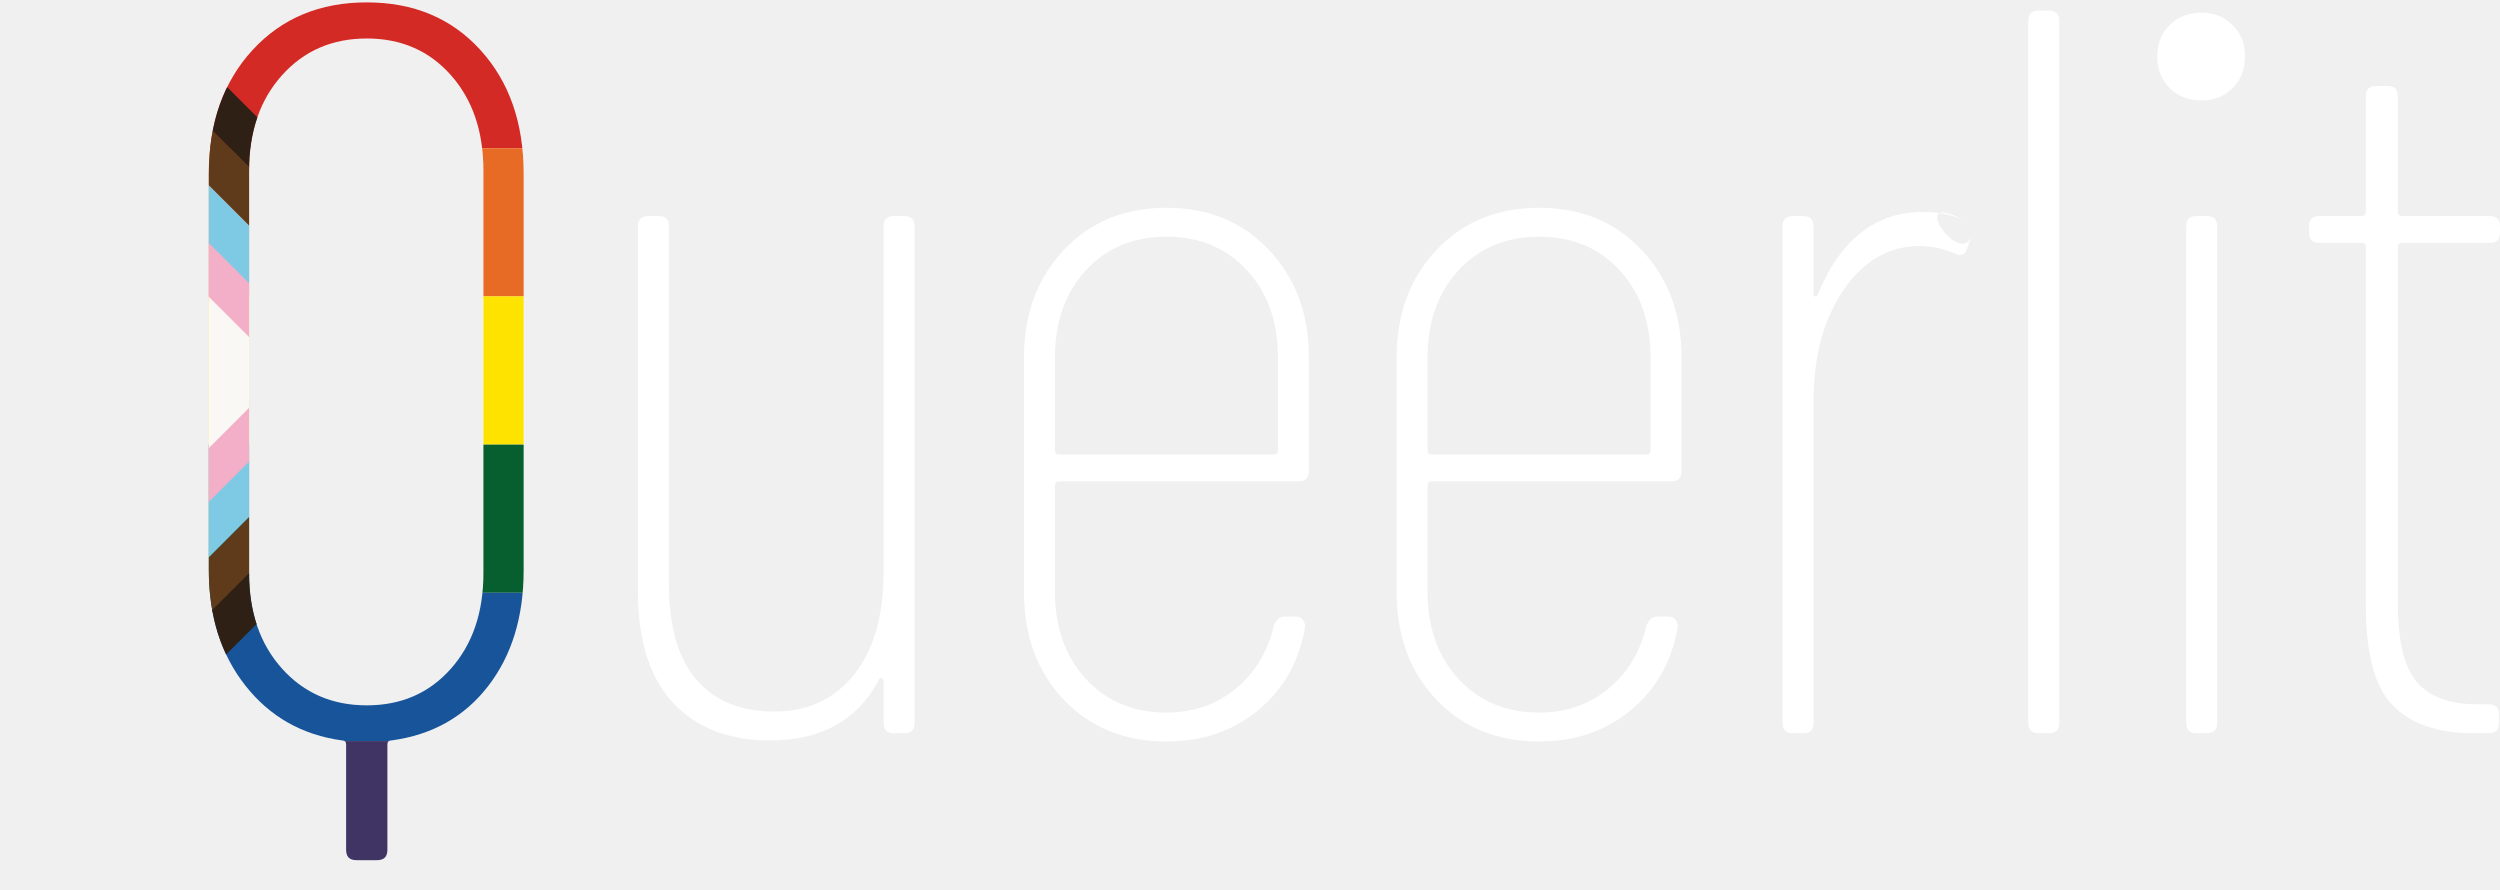
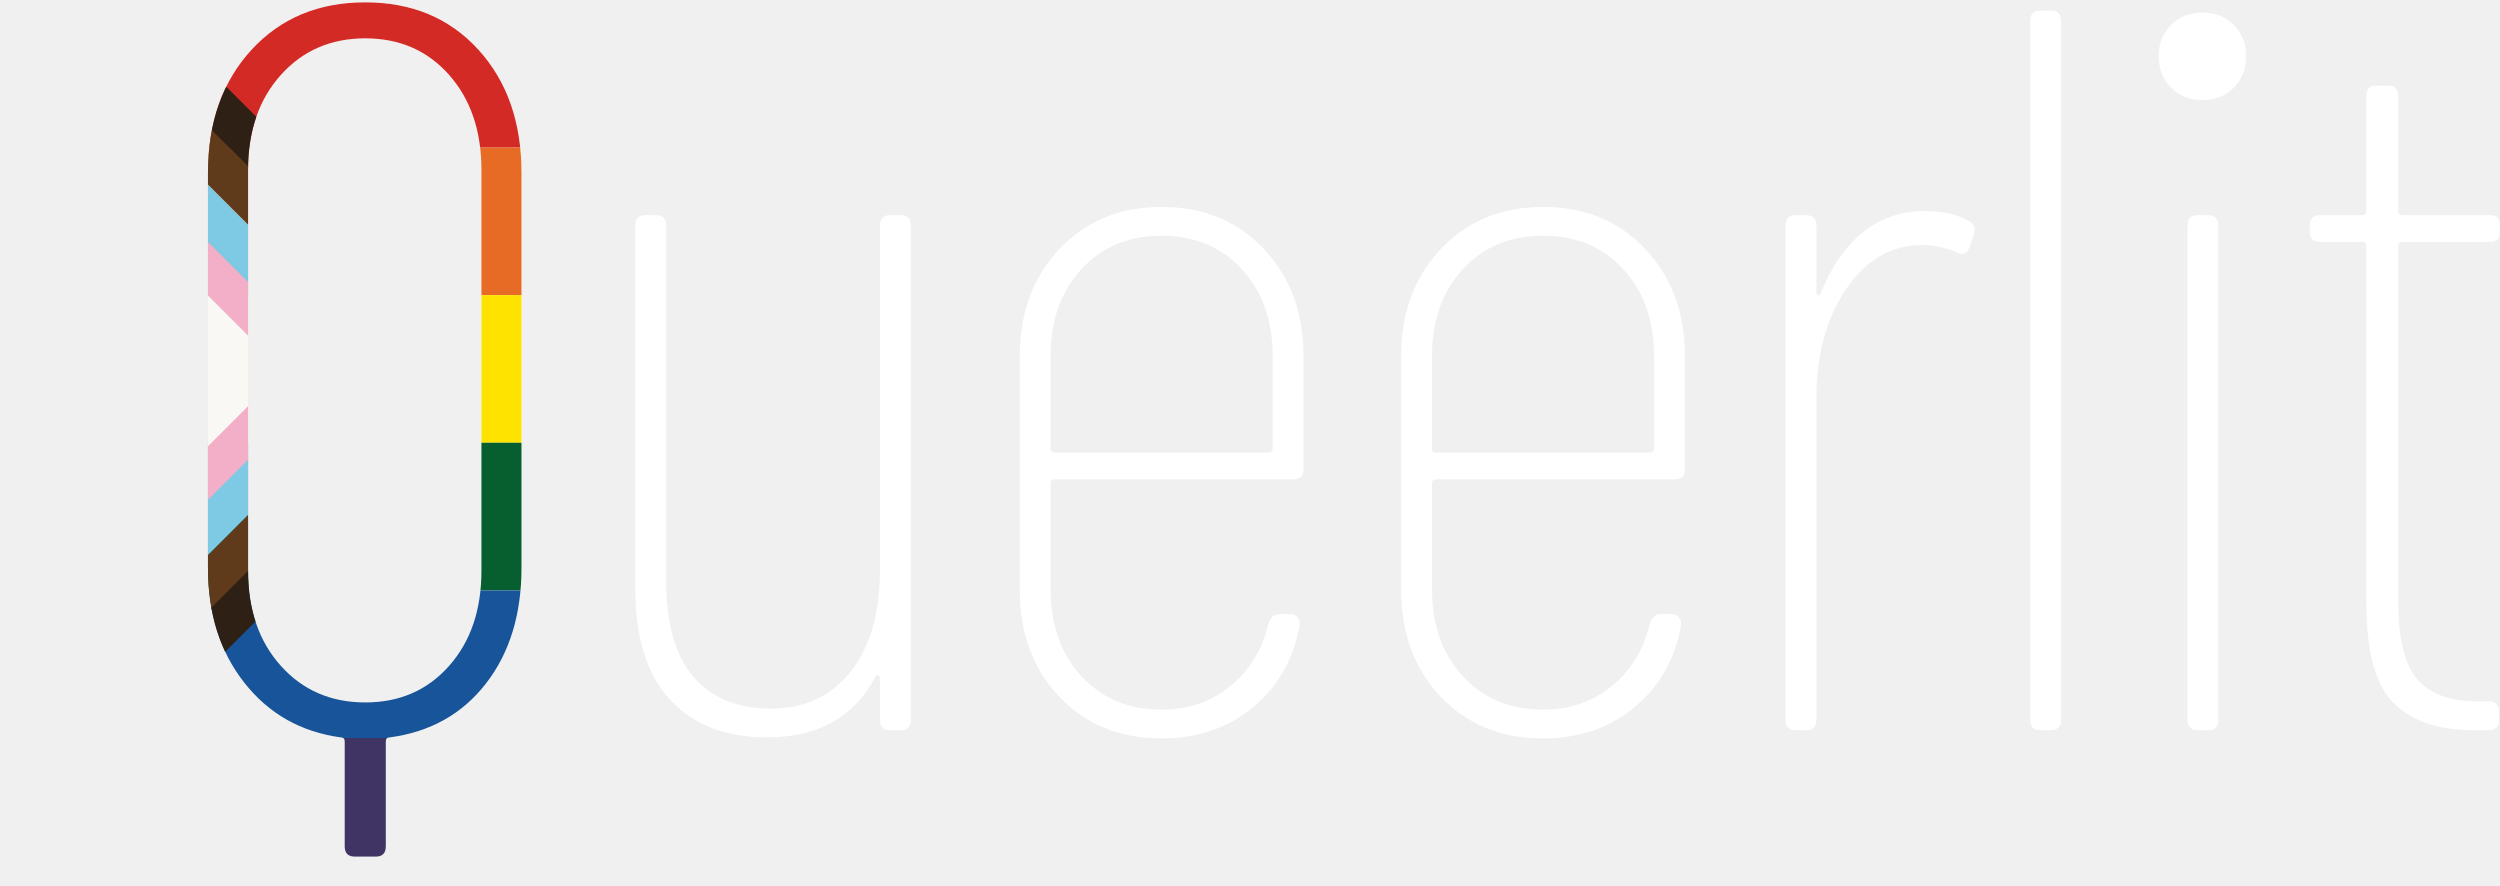
- <svg xmlns="http://www.w3.org/2000/svg" id="Lager_1" width="242.19" height="86.14" viewBox="0 0 242.19 86.14">
+ <svg xmlns="http://www.w3.org/2000/svg" id="Lager_1" width="243.19" height="86.14" viewBox="0 0 243.19 86.14">
  <defs>
    <style>.cls-1,.cls-2,.cls-3,.cls-4{fill:none;}.cls-5{clip-path:url(#clippath);}.cls-6{fill:#fff;}.cls-7{fill:#ffe300;}.cls-8{fill:#e76a25;}.cls-9{fill:#faf8f4;}.cls-10{fill:#d32a26;}.cls-11{fill:#075e2e;}.cls-12{fill:#175499;}.cls-13{fill:#3f3464;}.cls-14{fill:#2e2014;}.cls-2{stroke:#f3afc7;}.cls-2,.cls-3,.cls-4{stroke-miterlimit:10;stroke-width:4px;}.cls-3{stroke:#7ecae4;}.cls-4{stroke:#5f3b1c;}</style>
    <clipPath id="clippath">
      <path class="cls-1" d="M46.53,4.83c2.8,3.07,4.2,7.07,4.2,12V55.23c0,4.53-1.15,8.28-3.45,11.25-2.3,2.97-5.42,4.72-9.35,5.25-.27,0-.4,.13-.4,.4v10.2c0,.67-.33,1-1,1h-2c-.67,0-1-.33-1-1v-10.2c0-.27-.13-.4-.4-.4-3.87-.53-6.98-2.3-9.35-5.3-2.37-3-3.55-6.73-3.55-11.2V16.83c0-4.93,1.42-8.93,4.25-12C27.31,1.76,30.99,.23,35.53,.23s8.2,1.53,11,4.6Zm.3,11.7c0-3.8-1.05-6.88-3.15-9.25-2.1-2.37-4.82-3.55-8.15-3.55s-6.07,1.18-8.2,3.55c-2.13,2.37-3.2,5.45-3.2,9.25V55.53c0,3.8,1.07,6.88,3.2,9.25,2.13,2.37,4.87,3.55,8.2,3.55s6.05-1.18,8.15-3.55c2.1-2.37,3.15-5.45,3.15-9.25V16.53Z" />
    </clipPath>
  </defs>
  <path class="cls-6" d="M46.53,4.83c2.8,3.07,4.2,7.07,4.2,12V55.23c0,4.53-1.15,8.28-3.45,11.25-2.3,2.97-5.42,4.72-9.35,5.25-.27,0-.4,.13-.4,.4v10.2c0,.67-.33,1-1,1h-2c-.67,0-1-.33-1-1v-10.2c0-.27-.13-.4-.4-.4-3.87-.53-6.98-2.3-9.35-5.3-2.37-3-3.55-6.73-3.55-11.2V16.83c0-4.93,1.42-8.93,4.25-12C27.31,1.76,30.99,.23,35.53,.23s8.2,1.53,11,4.6Zm.3,11.7c0-3.8-1.05-6.88-3.15-9.25-2.1-2.37-4.82-3.55-8.15-3.55s-6.07,1.18-8.2,3.55c-2.13,2.37-3.2,5.45-3.2,9.25V55.53c0,3.8,1.07,6.88,3.2,9.25,2.13,2.37,4.87,3.55,8.2,3.55s6.05-1.18,8.15-3.55c2.1-2.37,3.15-5.45,3.15-9.25V16.53Z" />
  <g class="cls-5">
    <g>
      <rect class="cls-10" x="16.76" width="37.97" height="14.36" />
      <rect class="cls-8" x="16.76" y="14.36" width="37.97" height="14.36" />
      <rect class="cls-7" x="16.76" y="28.71" width="37.97" height="14.36" />
      <rect class="cls-11" x="16.76" y="43.07" width="37.97" height="14.36" />
      <rect class="cls-12" x="16.76" y="57.43" width="37.97" height="14.36" />
      <rect class="cls-13" x="16.76" y="71.79" width="37.97" height="14.36" />
    </g>
    <polyline class="cls-4" points="14.88 9.77 41.08 35.97 13.51 63.54" />
    <polyline class="cls-3" points="9.21 9.77 35.41 35.97 7.85 63.54" />
    <polyline class="cls-2" points="3.74 9.88 29.94 36.08 2.38 63.64" />
    <polyline class="cls-9" points="1.36 9.88 27.56 36.08 0 63.64" />
    <polygon class="cls-14" points="20.47 64.84 17.64 62.02 43.79 35.87 16.87 8.94 19.69 6.12 44.45 30.88 44.44 35.87 44.38 40.93 20.47 64.84" />
  </g>
  <g>
    <path class="cls-6" d="M86.6,20.93h1c.67,0,1,.33,1,1v48.1c0,.67-.33,1-1,1h-1c-.67,0-1-.33-1-1v-4c0-.2-.07-.32-.2-.35-.13-.03-.23,.05-.3,.25-2.07,3.87-5.57,5.8-10.5,5.8-4,0-7.13-1.22-9.4-3.65-2.27-2.43-3.4-6.05-3.4-10.85V21.93c0-.67,.33-1,1-1h1c.67,0,1,.33,1,1V56.53c0,4.13,.88,7.23,2.65,9.3,1.77,2.07,4.28,3.1,7.55,3.1s5.85-1.2,7.75-3.6c1.9-2.4,2.85-5.7,2.85-9.9V21.93c0-.67,.33-1,1-1Z" />
    <path class="cls-6" d="M125.8,46.63h-23.2c-.27,0-.4,.13-.4,.4v10.3c0,3.47,1,6.28,3,8.45,2,2.17,4.6,3.25,7.8,3.25,2.6,0,4.83-.77,6.7-2.3,1.87-1.53,3.1-3.57,3.7-6.1,.2-.6,.57-.9,1.1-.9h1c.33,0,.58,.12,.75,.35,.17,.23,.22,.52,.15,.85-.6,3.27-2.12,5.9-4.55,7.9-2.43,2-5.38,3-8.85,3-4.07,0-7.38-1.35-9.95-4.05-2.57-2.7-3.85-6.18-3.85-10.45v-22.7c0-4.2,1.28-7.67,3.85-10.4,2.57-2.73,5.88-4.1,9.95-4.1s7.38,1.37,9.95,4.1c2.57,2.73,3.85,6.2,3.85,10.4v11c0,.67-.33,1-1,1Zm-20.6-20.45c-2,2.17-3,4.98-3,8.45v9c0,.27,.13,.4,.4,.4h20.8c.27,0,.4-.13,.4-.4v-9c0-3.47-1-6.28-3-8.45-2-2.17-4.6-3.25-7.8-3.25s-5.8,1.08-7.8,3.25Z" />
-     <path class="cls-6" d="M161.9,46.63h-23.2c-.27,0-.4,.13-.4,.4v10.3c0,3.47,1,6.28,3,8.45,2,2.17,4.6,3.25,7.8,3.25,2.6,0,4.83-.77,6.7-2.3,1.87-1.53,3.1-3.57,3.7-6.1,.2-.6,.57-.9,1.1-.9h1c.33,0,.58,.12,.75,.35,.17,.23,.22,.52,.15,.85-.6,3.27-2.12,5.9-4.55,7.9-2.43,2-5.38,3-8.85,3-4.07,0-7.38-1.35-9.95-4.05-2.57-2.7-3.85-6.18-3.85-10.45v-22.7c0-4.2,1.28-7.67,3.85-10.4,2.57-2.73,5.88-4.1,9.95-4.1s7.38,1.37,9.95,4.1c2.57,2.73,3.85,6.2,3.85,10.4v11c0,.67-.33,1-1,1Zm-20.6-20.45c-2,2.17-3,4.98-3,8.45v9c0,.27,.13,.4,.4,.4h20.8c.27,0,.4-.13,.4-.4v-9c0-3.47-1-6.28-3-8.45-2-2.17-4.6-3.25-7.8-3.25s-5.8,1.08-7.8,3.25Z" />
-     <path class="cls-6" d="M190.59,21.53c-6.26-3.59-.68,4.55,.4,1.3l-.4,1.2c-.2,.67-.63,.83-1.3,.5-1.07-.47-2.23-.7-3.5-.7-2.93,.07-5.35,1.52-7.25,4.35-1.9,2.83-2.85,6.38-2.85,10.65v31.2c0,.67-.33,1-1,1h-1c-.67,0-1-.33-1-1V21.93c0-.67,.33-1,1-1h1c.67,0,1,.33,1,1v6.5c0,.2,.07,.3,.2,.3s.23-.13,.3-.4c1-2.47,2.35-4.38,4.05-5.75,1.7-1.37,3.72-2.05,6.05-2.05,1.67,0,3.1,.33,4.3,1Z" />
-     <path class="cls-6" d="M196.49,70.03V2.03c0-.67,.33-1,1-1h1c.67,0,1,.33,1,1V70.03c0,.67-.33,1-1,1h-1c-.67,0-1-.33-1-1Z" />
-     <path class="cls-6" d="M210.19,8.53c-.8-.8-1.2-1.83-1.2-3.1,0-1.2,.4-2.2,1.2-3,.8-.8,1.83-1.2,3.1-1.2,1.2,0,2.2,.4,3,1.2,.8,.8,1.2,1.8,1.2,3,0,1.27-.4,2.3-1.2,3.1s-1.8,1.2-3,1.2c-1.27,0-2.3-.4-3.1-1.2Zm1.6,61.5V21.93c0-.67,.33-1,1-1h1c.67,0,1,.33,1,1v48.1c0,.67-.33,1-1,1h-1c-.67,0-1-.33-1-1Z" />
-     <path class="cls-6" d="M241.19,23.53h-8.5c-.27,0-.4,.13-.4,.4V58.43c0,3.67,.62,6.22,1.85,7.65,1.23,1.43,3.18,2.15,5.85,2.15h1.1c.67,0,1,.33,1,1v.8c0,.67-.33,1-1,1h-1.5c-3.4,0-5.98-.88-7.75-2.65-1.77-1.77-2.65-5.02-2.65-9.75V23.93c0-.27-.13-.4-.4-.4h-4.1c-.67,0-1-.33-1-1v-.6c0-.67,.33-1,1-1h4.1c.27,0,.4-.13,.4-.4V9.33c0-.67,.33-1,1-1h1.1c.67,0,1,.33,1,1v11.2c0,.27,.13,.4,.4,.4h8.5c.67,0,1,.33,1,1v.6c0,.67-.33,1-1,1Z" />
+     <path class="cls-6" d="M162.9,46.63h-23.2c-.27,0-.4,.13-.4,.4v10.3c0,3.47,1,6.28,3,8.45,2,2.17,4.6,3.25,7.8,3.25,2.6,0,4.83-.77,6.7-2.3,1.87-1.53,3.1-3.57,3.7-6.1,.2-.6,.57-.9,1.1-.9h1c.33,0,.58,.12,.75,.35,.17,.23,.22,.52,.15,.85-.6,3.27-2.12,5.9-4.55,7.9-2.43,2-5.38,3-8.85,3-4.07,0-7.38-1.35-9.95-4.05-2.57-2.7-3.85-6.18-3.85-10.45v-22.7c0-4.2,1.28-7.67,3.85-10.4,2.57-2.73,5.88-4.1,9.95-4.1s7.38,1.37,9.95,4.1c2.57,2.73,3.85,6.2,3.85,10.4v11c0,.67-.33,1-1,1Zm-20.6-20.45c-2,2.17-3,4.98-3,8.45v9c0,.27,.13,.4,.4,.4h20.8c.27,0,.4-.13,.4-.4v-9c0-3.47-1-6.28-3-8.45-2-2.17-4.6-3.25-7.8-3.25s-5.8,1.08-7.8,3.25Z" />
+     <path class="cls-6" d="M191.59,21.53c.47,.27,.6,.7,.4,1.3l-.4,1.2c-.2,.67-.63,.83-1.3,.5-1.07-.47-2.23-.7-3.5-.7-2.93,.07-5.35,1.52-7.25,4.35-1.9,2.83-2.85,6.38-2.85,10.65v31.2c0,.67-.33,1-1,1h-1c-.67,0-1-.33-1-1V21.93c0-.67,.33-1,1-1h1c.67,0,1,.33,1,1v6.5c0,.2,.07,.3,.2,.3s.23-.13,.3-.4c1-2.47,2.35-4.38,4.05-5.75,1.7-1.37,3.72-2.05,6.05-2.05,1.67,0,3.1,.33,4.3,1Z" />
+     <path class="cls-6" d="M197.49,70.03V2.03c0-.67,.33-1,1-1h1c.67,0,1,.33,1,1V70.03c0,.67-.33,1-1,1h-1c-.67,0-1-.33-1-1Z" />
+     <path class="cls-6" d="M211.19,8.53c-.8-.8-1.2-1.83-1.2-3.1,0-1.2,.4-2.2,1.2-3,.8-.8,1.83-1.2,3.1-1.2,1.2,0,2.2,.4,3,1.2,.8,.8,1.2,1.8,1.2,3,0,1.27-.4,2.3-1.2,3.1s-1.8,1.2-3,1.2c-1.27,0-2.3-.4-3.1-1.2Zm1.6,61.5V21.93c0-.67,.33-1,1-1h1c.67,0,1,.33,1,1v48.1c0,.67-.33,1-1,1h-1c-.67,0-1-.33-1-1Z" />
+     <path class="cls-6" d="M242.19,23.53h-8.5c-.27,0-.4,.13-.4,.4V58.43c0,3.67,.62,6.22,1.85,7.65,1.23,1.43,3.18,2.15,5.85,2.15h1.1c.67,0,1,.33,1,1v.8c0,.67-.33,1-1,1h-1.5c-3.4,0-5.98-.88-7.75-2.65-1.77-1.77-2.65-5.02-2.65-9.75V23.93c0-.27-.13-.4-.4-.4h-4.1c-.67,0-1-.33-1-1v-.6c0-.67,.33-1,1-1h4.1c.27,0,.4-.13,.4-.4V9.33c0-.67,.33-1,1-1h1.1c.67,0,1,.33,1,1v11.2c0,.27,.13,.4,.4,.4h8.5c.67,0,1,.33,1,1v.6c0,.67-.33,1-1,1Z" />
  </g>
</svg>
